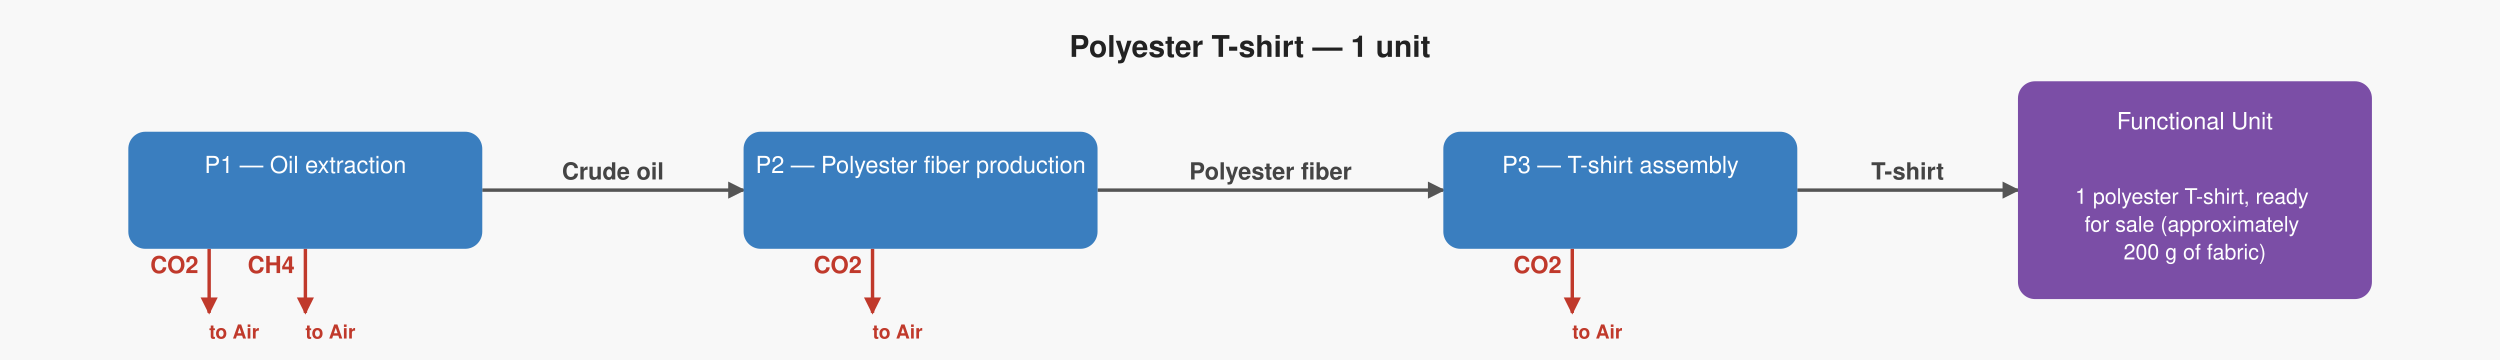
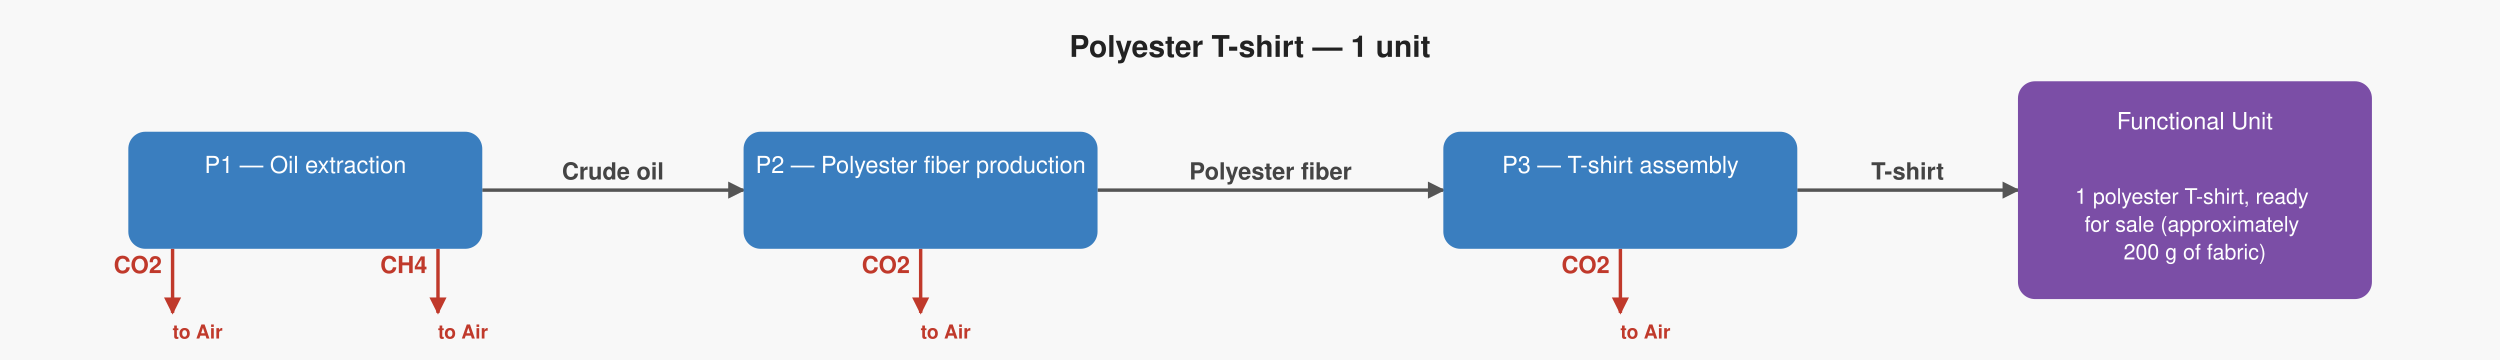
<svg xmlns="http://www.w3.org/2000/svg" width="1169.0" height="168.3" viewBox="0 -38.0 1169.0 168.3">
  <rect x="0" y="-38.0" width="1169.0" height="168.3" fill="#f8f8f8" />
  <defs>
    <marker id="arr" viewBox="0 0 10 10" refX="9" refY="5" markerWidth="5" markerHeight="5" orient="auto">
      <path d="M0,0 L10,5 L0,10 z" fill="#555555" />
    </marker>
    <marker id="arr-green" viewBox="0 0 10 10" refX="9" refY="5" markerWidth="5" markerHeight="5" orient="auto">
      <path d="M0,0 L10,5 L0,10 z" fill="#2d7a45" />
    </marker>
    <marker id="arr-red" viewBox="0 0 10 10" refX="9" refY="5" markerWidth="5" markerHeight="5" orient="auto">
      <path d="M0,0 L10,5 L0,10 z" fill="#c0392b" />
    </marker>
  </defs>
  <text x="584.5" y="-11.4" text-anchor="middle" dominant-baseline="auto" font-family="Helvetica,Arial,sans-serif" font-size="14" font-weight="bold" fill="#222">Polyester T-shirt — 1 unit</text>
-   <line x1="97.8" y1="78.3" x2="97.8" y2="108.3" stroke="#c0392b" stroke-width="1.6" marker-end="url(#arr-red)" />
-   <text x="92.8" y="89.7" text-anchor="end" dominant-baseline="auto" font-family="Helvetica,Arial,sans-serif" font-size="11" font-weight="bold" fill="#c0392b">CO2</text>
-   <text x="97.8" y="120.3" text-anchor="start" dominant-baseline="auto" font-family="Helvetica,Arial,sans-serif" font-size="9" font-weight="bold" fill="#c0392b">to Air</text>
-   <line x1="142.8" y1="78.3" x2="142.8" y2="108.3" stroke="#c0392b" stroke-width="1.6" marker-end="url(#arr-red)" />
-   <text x="137.8" y="89.7" text-anchor="end" dominant-baseline="auto" font-family="Helvetica,Arial,sans-serif" font-size="11" font-weight="bold" fill="#c0392b">CH4</text>
-   <text x="142.8" y="120.3" text-anchor="start" dominant-baseline="auto" font-family="Helvetica,Arial,sans-serif" font-size="9" font-weight="bold" fill="#c0392b">to Air</text>
-   <line x1="408.0" y1="78.3" x2="408.0" y2="108.3" stroke="#c0392b" stroke-width="1.6" marker-end="url(#arr-red)" />
-   <text x="403.0" y="89.7" text-anchor="end" dominant-baseline="auto" font-family="Helvetica,Arial,sans-serif" font-size="11" font-weight="bold" fill="#c0392b">CO2</text>
-   <text x="408.0" y="120.3" text-anchor="start" dominant-baseline="auto" font-family="Helvetica,Arial,sans-serif" font-size="9" font-weight="bold" fill="#c0392b">to Air</text>
-   <line x1="735.2" y1="78.3" x2="735.2" y2="108.3" stroke="#c0392b" stroke-width="1.6" marker-end="url(#arr-red)" />
-   <text x="730.2" y="89.7" text-anchor="end" dominant-baseline="auto" font-family="Helvetica,Arial,sans-serif" font-size="11" font-weight="bold" fill="#c0392b">CO2</text>
-   <text x="735.2" y="120.3" text-anchor="start" dominant-baseline="auto" font-family="Helvetica,Arial,sans-serif" font-size="9" font-weight="bold" fill="#c0392b">to Air</text>
+   <line x1="80.7" y1="78.3" x2="80.7" y2="108.3" stroke="#c0392b" stroke-width="1.6" marker-end="url(#arr-red)" />
+   <text x="75.7" y="89.7" text-anchor="end" dominant-baseline="auto" font-family="Helvetica,Arial,sans-serif" font-size="11" font-weight="bold" fill="#c0392b">CO2</text>
+   <text x="80.7" y="120.3" text-anchor="start" dominant-baseline="auto" font-family="Helvetica,Arial,sans-serif" font-size="9" font-weight="bold" fill="#c0392b">to Air</text>
+   <line x1="204.8" y1="78.3" x2="204.8" y2="108.3" stroke="#c0392b" stroke-width="1.6" marker-end="url(#arr-red)" />
+   <text x="199.8" y="89.7" text-anchor="end" dominant-baseline="auto" font-family="Helvetica,Arial,sans-serif" font-size="11" font-weight="bold" fill="#c0392b">CH4</text>
+   <text x="204.8" y="120.3" text-anchor="start" dominant-baseline="auto" font-family="Helvetica,Arial,sans-serif" font-size="9" font-weight="bold" fill="#c0392b">to Air</text>
+   <line x1="430.5" y1="78.3" x2="430.5" y2="108.3" stroke="#c0392b" stroke-width="1.6" marker-end="url(#arr-red)" />
+   <text x="425.5" y="89.7" text-anchor="end" dominant-baseline="auto" font-family="Helvetica,Arial,sans-serif" font-size="11" font-weight="bold" fill="#c0392b">CO2</text>
+   <text x="430.5" y="120.3" text-anchor="start" dominant-baseline="auto" font-family="Helvetica,Arial,sans-serif" font-size="9" font-weight="bold" fill="#c0392b">to Air</text>
+   <line x1="757.7" y1="78.3" x2="757.7" y2="108.3" stroke="#c0392b" stroke-width="1.6" marker-end="url(#arr-red)" />
+   <text x="752.7" y="89.7" text-anchor="end" dominant-baseline="auto" font-family="Helvetica,Arial,sans-serif" font-size="11" font-weight="bold" fill="#c0392b">CO2</text>
+   <text x="757.7" y="120.3" text-anchor="start" dominant-baseline="auto" font-family="Helvetica,Arial,sans-serif" font-size="9" font-weight="bold" fill="#c0392b">to Air</text>
  <line x1="225.5" y1="50.9" x2="347.7" y2="50.9" stroke="#555555" stroke-width="1.6" marker-end="url(#arr)" />
  <text x="286.6" y="45.9" text-anchor="middle" dominant-baseline="auto" font-family="Helvetica,Arial,sans-serif" font-size="11" font-weight="bold" fill="#444">Crude oil</text>
  <line x1="513.2" y1="50.9" x2="674.9" y2="50.9" stroke="#555555" stroke-width="1.6" marker-end="url(#arr)" />
  <text x="594.1" y="45.9" text-anchor="middle" dominant-baseline="auto" font-family="Helvetica,Arial,sans-serif" font-size="11" font-weight="bold" fill="#444">Polyester fiber</text>
  <line x1="840.4" y1="50.9" x2="943.6" y2="50.9" stroke="#555555" stroke-width="1.6" marker-end="url(#arr)" />
  <text x="892.0" y="45.9" text-anchor="middle" dominant-baseline="auto" font-family="Helvetica,Arial,sans-serif" font-size="11" font-weight="bold" fill="#444">T-shirt</text>
  <rect x="60.0" y="23.6" width="165.513" height="54.745" rx="8" fill="#3a7ebf" />
  <text x="142.8" y="42.9" text-anchor="middle" dominant-baseline="auto" font-family="Helvetica,Arial,sans-serif" font-size="11" font-weight="normal" fill="white">P1 — Oil extraction</text>
  <rect x="347.7" y="23.6" width="165.513" height="54.745" rx="8" fill="#3a7ebf" />
  <text x="430.5" y="42.9" text-anchor="middle" dominant-baseline="auto" font-family="Helvetica,Arial,sans-serif" font-size="11" font-weight="normal" fill="white">P2 — Polyester fiber production</text>
  <rect x="674.9" y="23.6" width="165.513" height="54.745" rx="8" fill="#3a7ebf" />
  <text x="757.7" y="42.9" text-anchor="middle" dominant-baseline="auto" font-family="Helvetica,Arial,sans-serif" font-size="11" font-weight="normal" fill="white">P3 — T-shirt assembly</text>
  <rect x="943.6" y="-0.0" width="165.513" height="101.851" rx="8" fill="#7b4ea6" />
  <text x="1026.3" y="22.4" text-anchor="middle" dominant-baseline="auto" font-family="Helvetica,Arial,sans-serif" font-size="11" font-weight="normal" fill="white">Functional Unit</text>
  <text text-anchor="middle" font-family="Helvetica,Arial,sans-serif" font-size="10" font-weight="normal" fill="white">
    <tspan x="1026.3" y="57.3" dominant-baseline="auto">1 polyester T-shirt, ready</tspan>
    <tspan x="1026.3" y="70.3" dominant-baseline="auto">for sale (approximately</tspan>
    <tspan x="1026.3" y="83.3" dominant-baseline="auto">200 g of fabric)</tspan>
  </text>
</svg>
